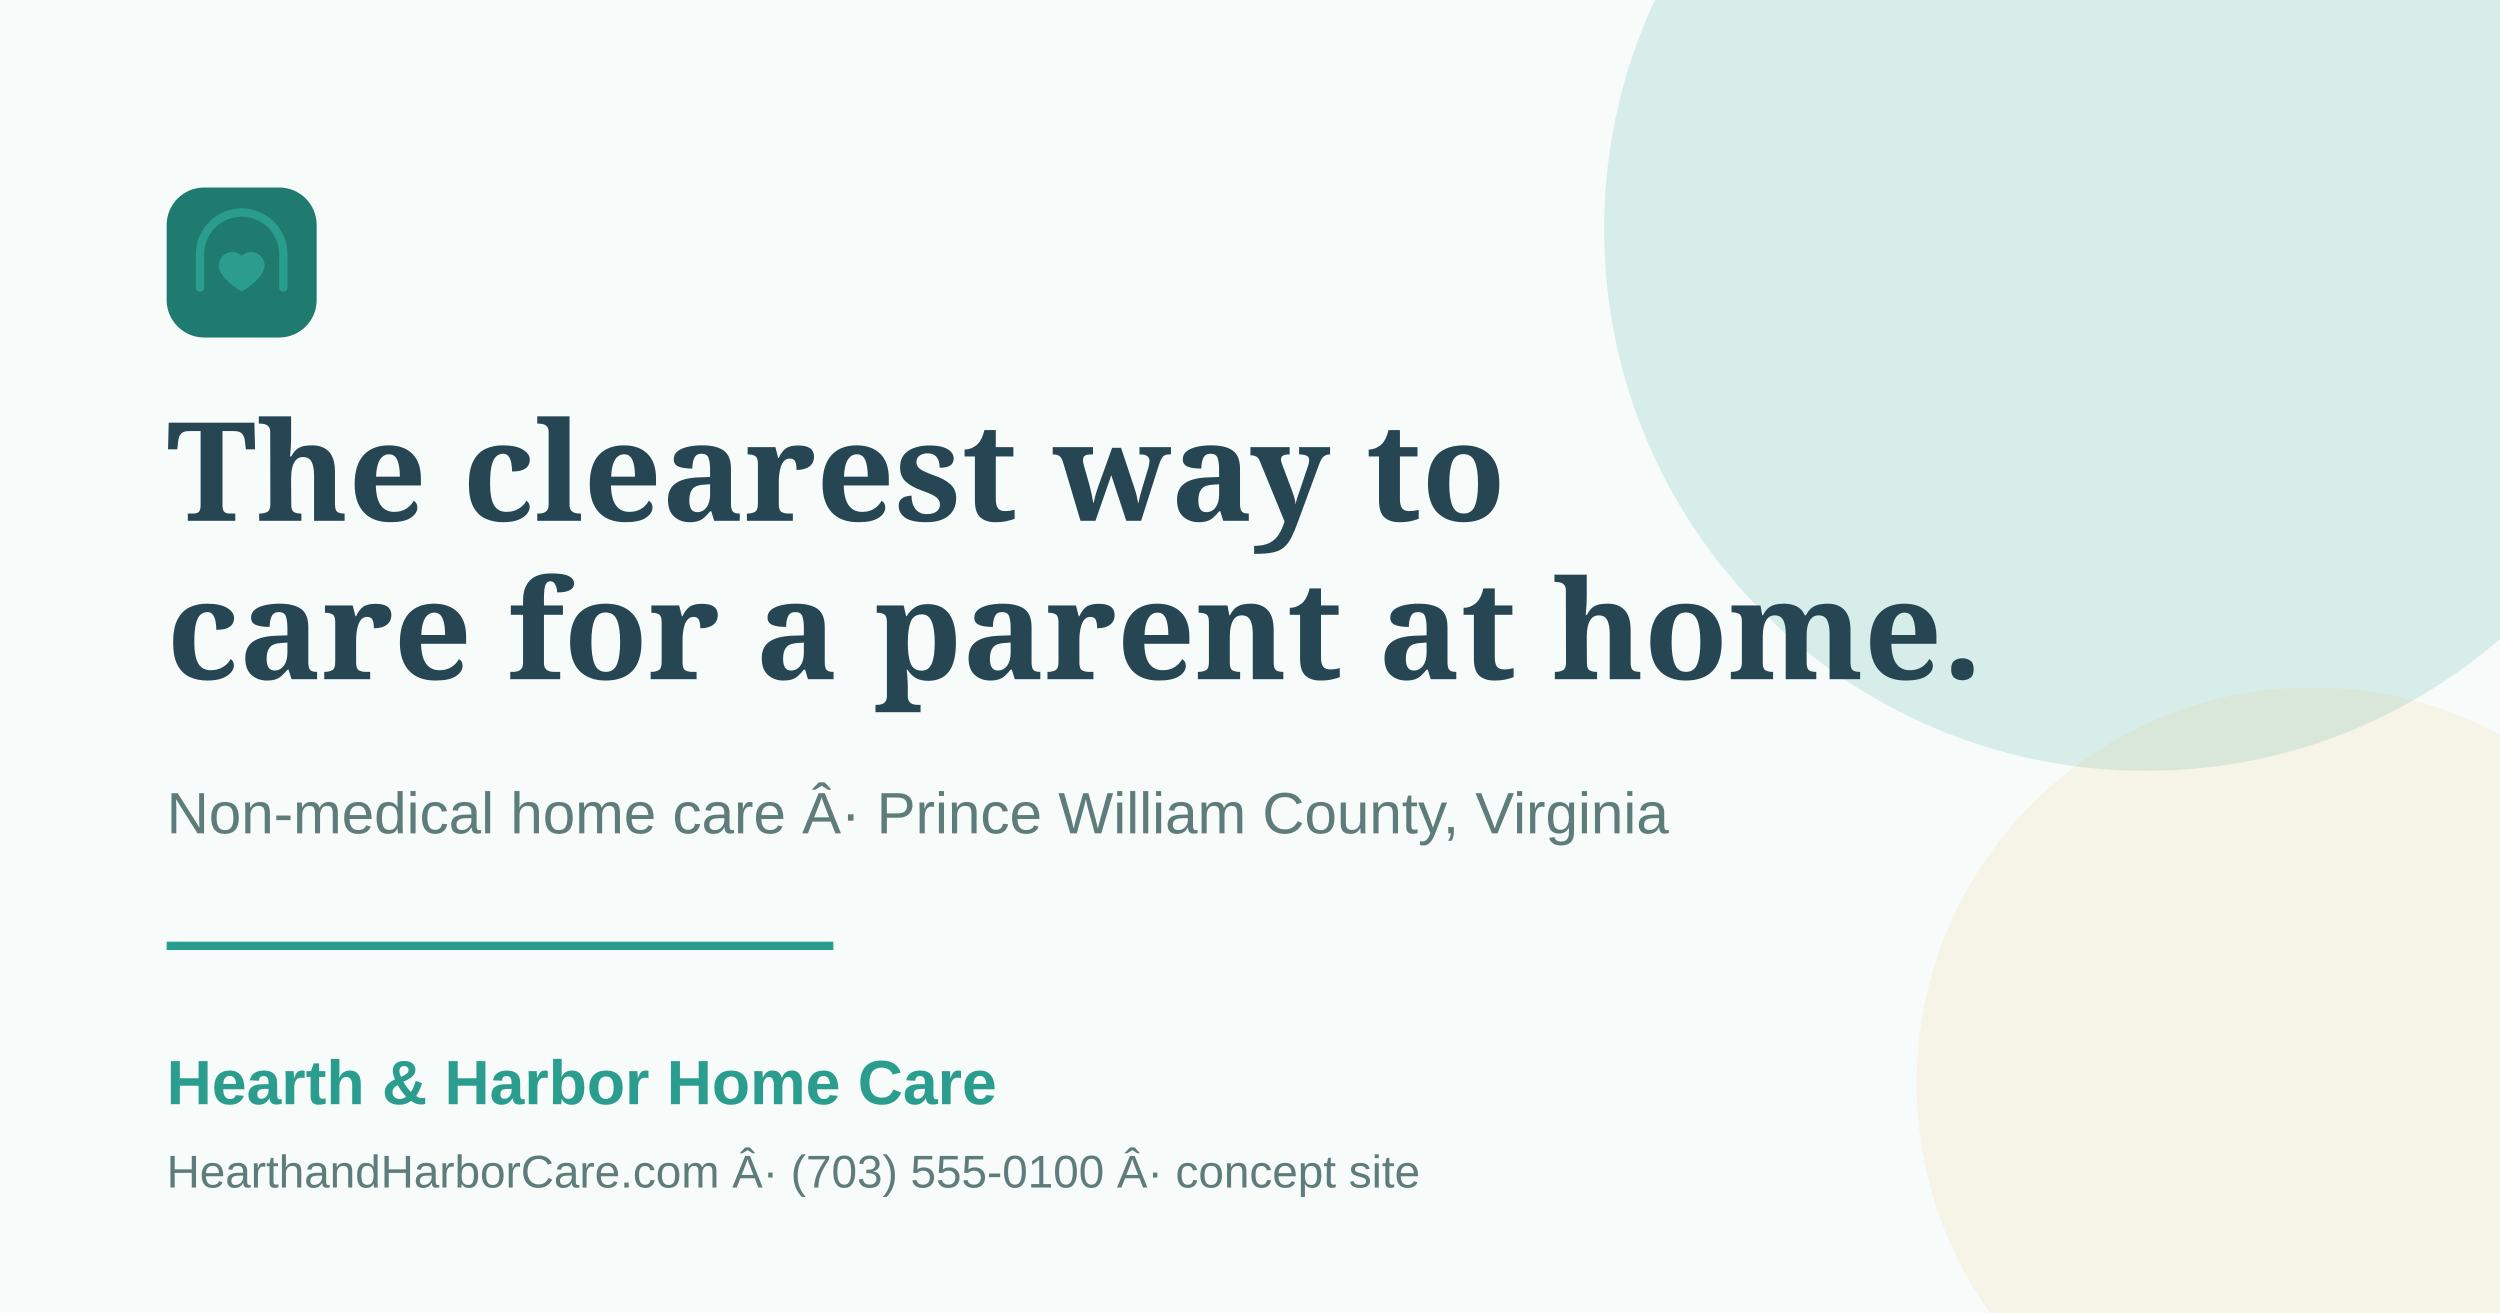
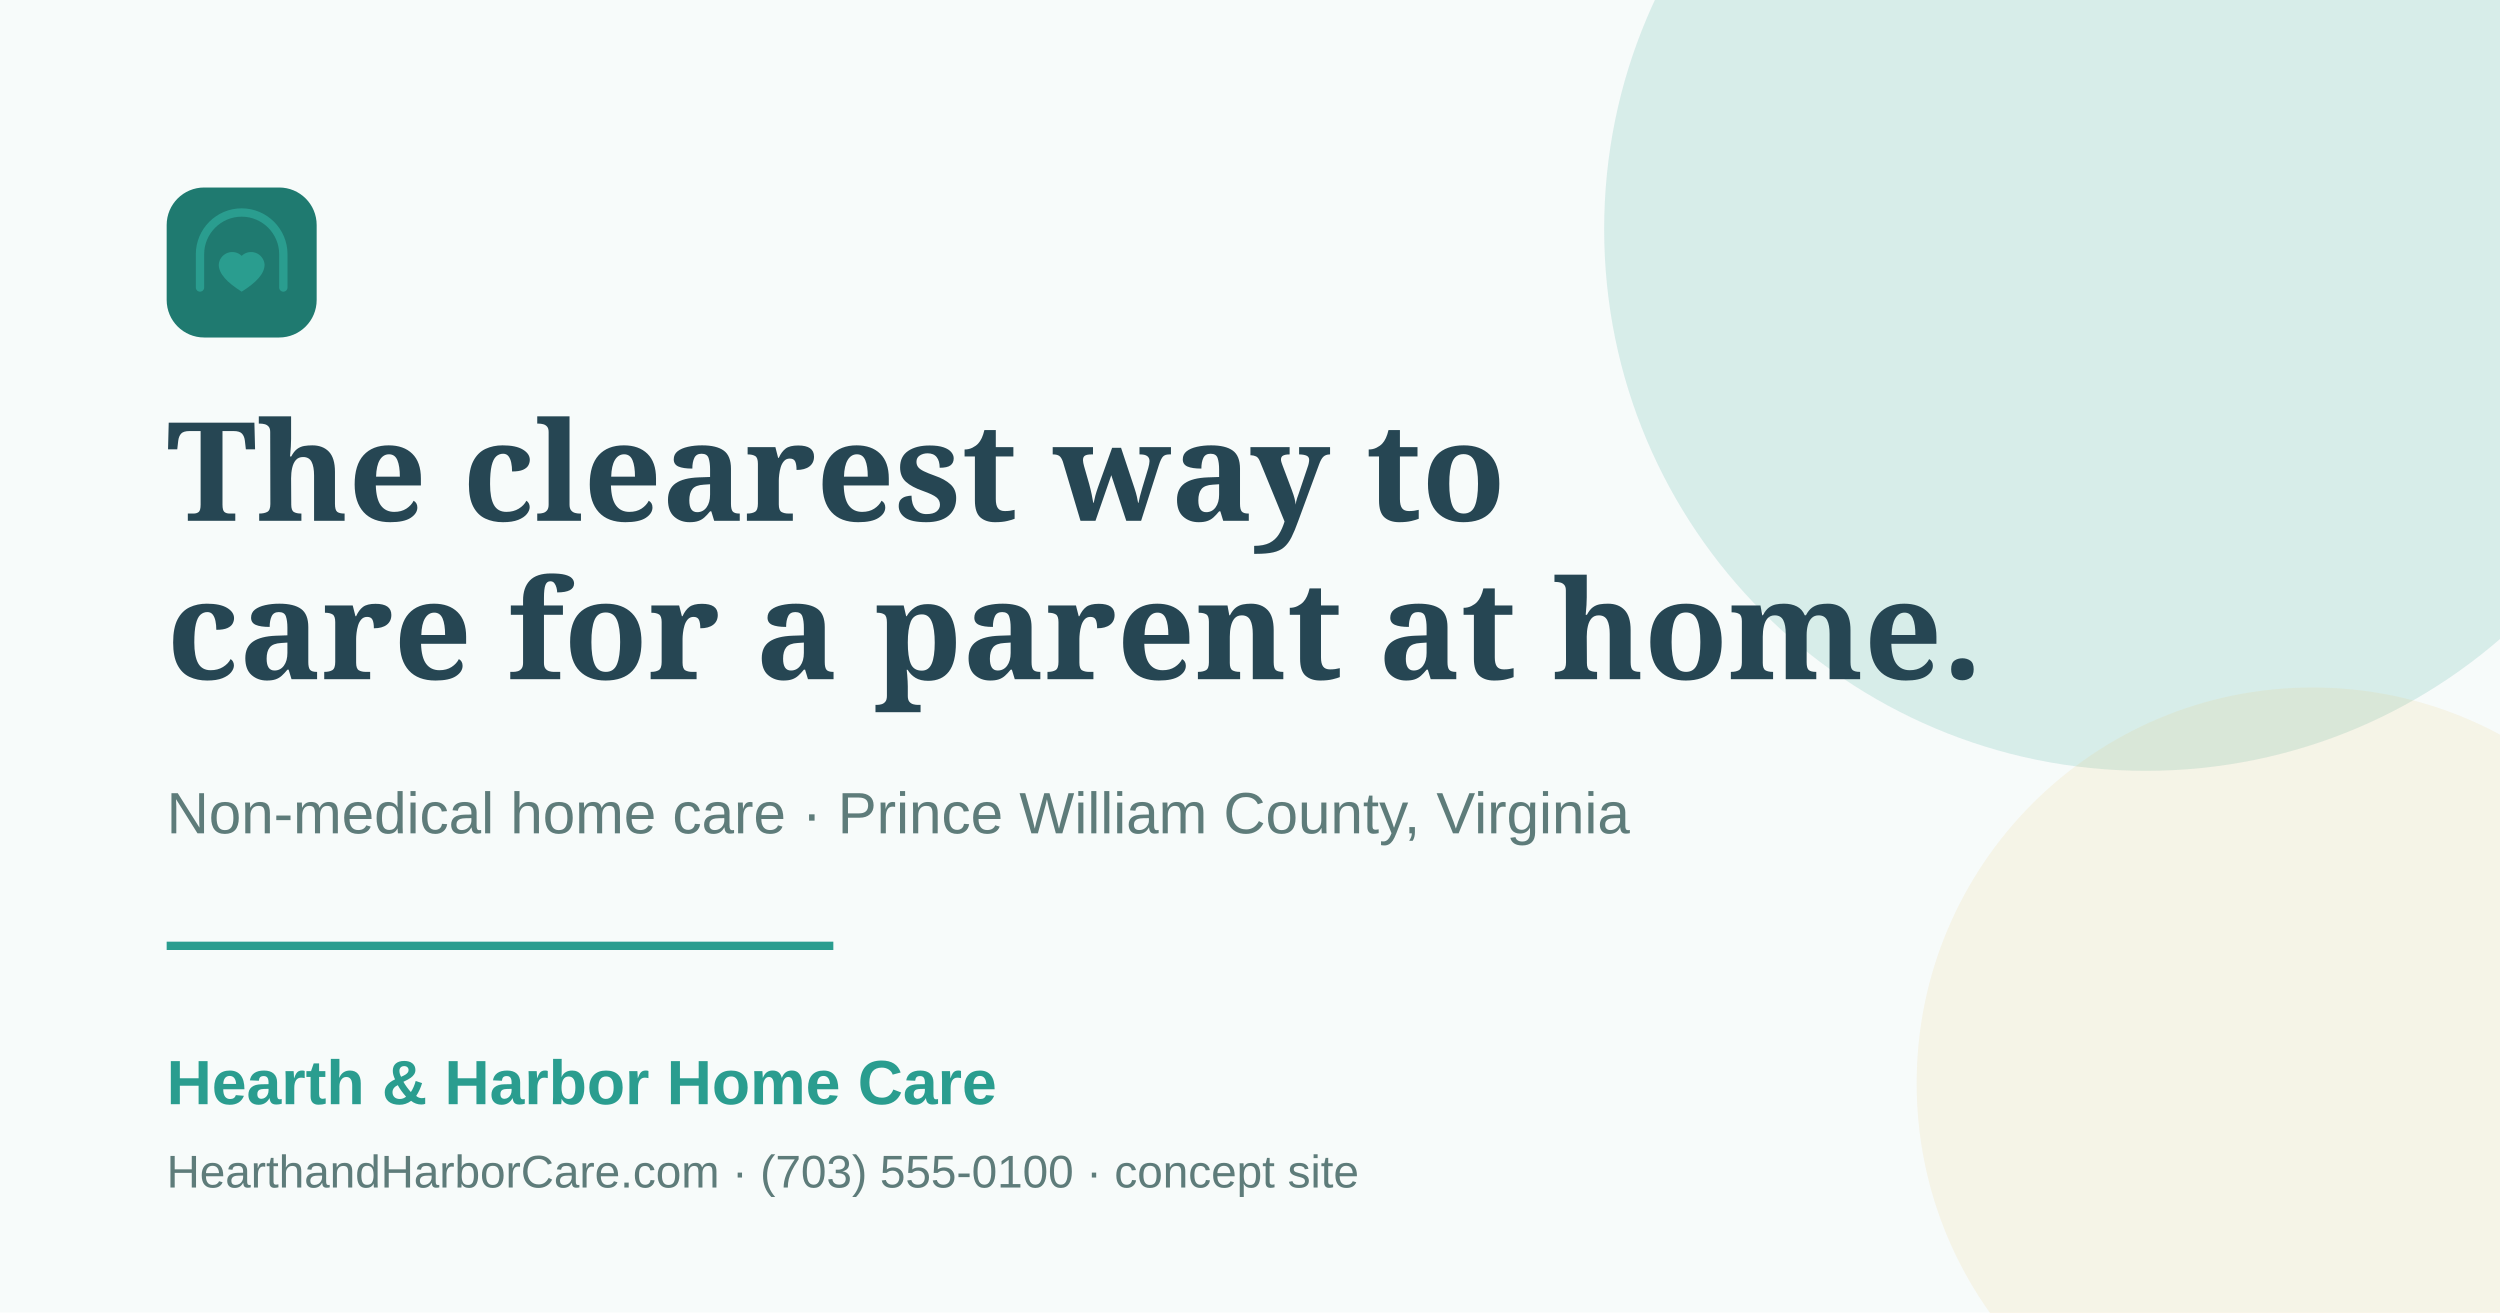
<svg xmlns="http://www.w3.org/2000/svg" width="1200" height="630" viewBox="0 0 1200 630">
  <rect width="1200" height="630" fill="#F7FBFA" />
  <circle cx="1030" cy="110" r="260" fill="#2A9D8F" opacity=".16" />
  <circle cx="1110" cy="520" r="190" fill="#E9C46A" opacity=".14" />
  <g transform="translate(80 90)">
    <rect width="72" height="72" rx="18" fill="#1F7A70" />
    <path d="M16 48V32c0-11 9-20 20-20s20 9 20 20v16" fill="none" stroke="#2A9D8F" stroke-width="4" stroke-linecap="round" />
    <path d="M36 50c-7-4.4-11-8.6-11-13a6.5 6.5 0 0 1 11-4.2 6.5 6.5 0 0 1 11 4.2c0 4.4-4 8.6-11 13Z" fill="#2A9D8F" />
  </g>
  <text x="80" y="250" font-family="Georgia, serif" font-size="66" font-weight="700" fill="#264653">The clearest way to</text>
  <text x="80" y="326" font-family="Georgia, serif" font-size="66" font-weight="700" fill="#264653">care for a parent at home.</text>
-   <text x="80" y="400" font-family="Arial, sans-serif" font-size="28" fill="#5E7C7A">Non-medical home care Â· Prince William County, Virginia</text>
+   <text x="80" y="400" font-family="Arial, sans-serif" font-size="28" fill="#5E7C7A">Non-medical home care · Prince William County, Virginia</text>
  <rect x="80" y="452" width="320" height="4" fill="#2A9D8F" />
  <text x="80" y="530" font-family="Arial, sans-serif" font-size="30" font-weight="700" fill="#2A9D8F">Hearth &amp; Harbor Home Care</text>
-   <text x="80" y="570" font-family="Arial, sans-serif" font-size="22" fill="#5E7C7A">HearthandHarborCare.com Â· (703) 555-0100 Â· concept site</text>
+   <text x="80" y="570" font-family="Arial, sans-serif" font-size="22" fill="#5E7C7A">HearthandHarborCare.com · (703) 555-0100 · concept site</text>
</svg>
